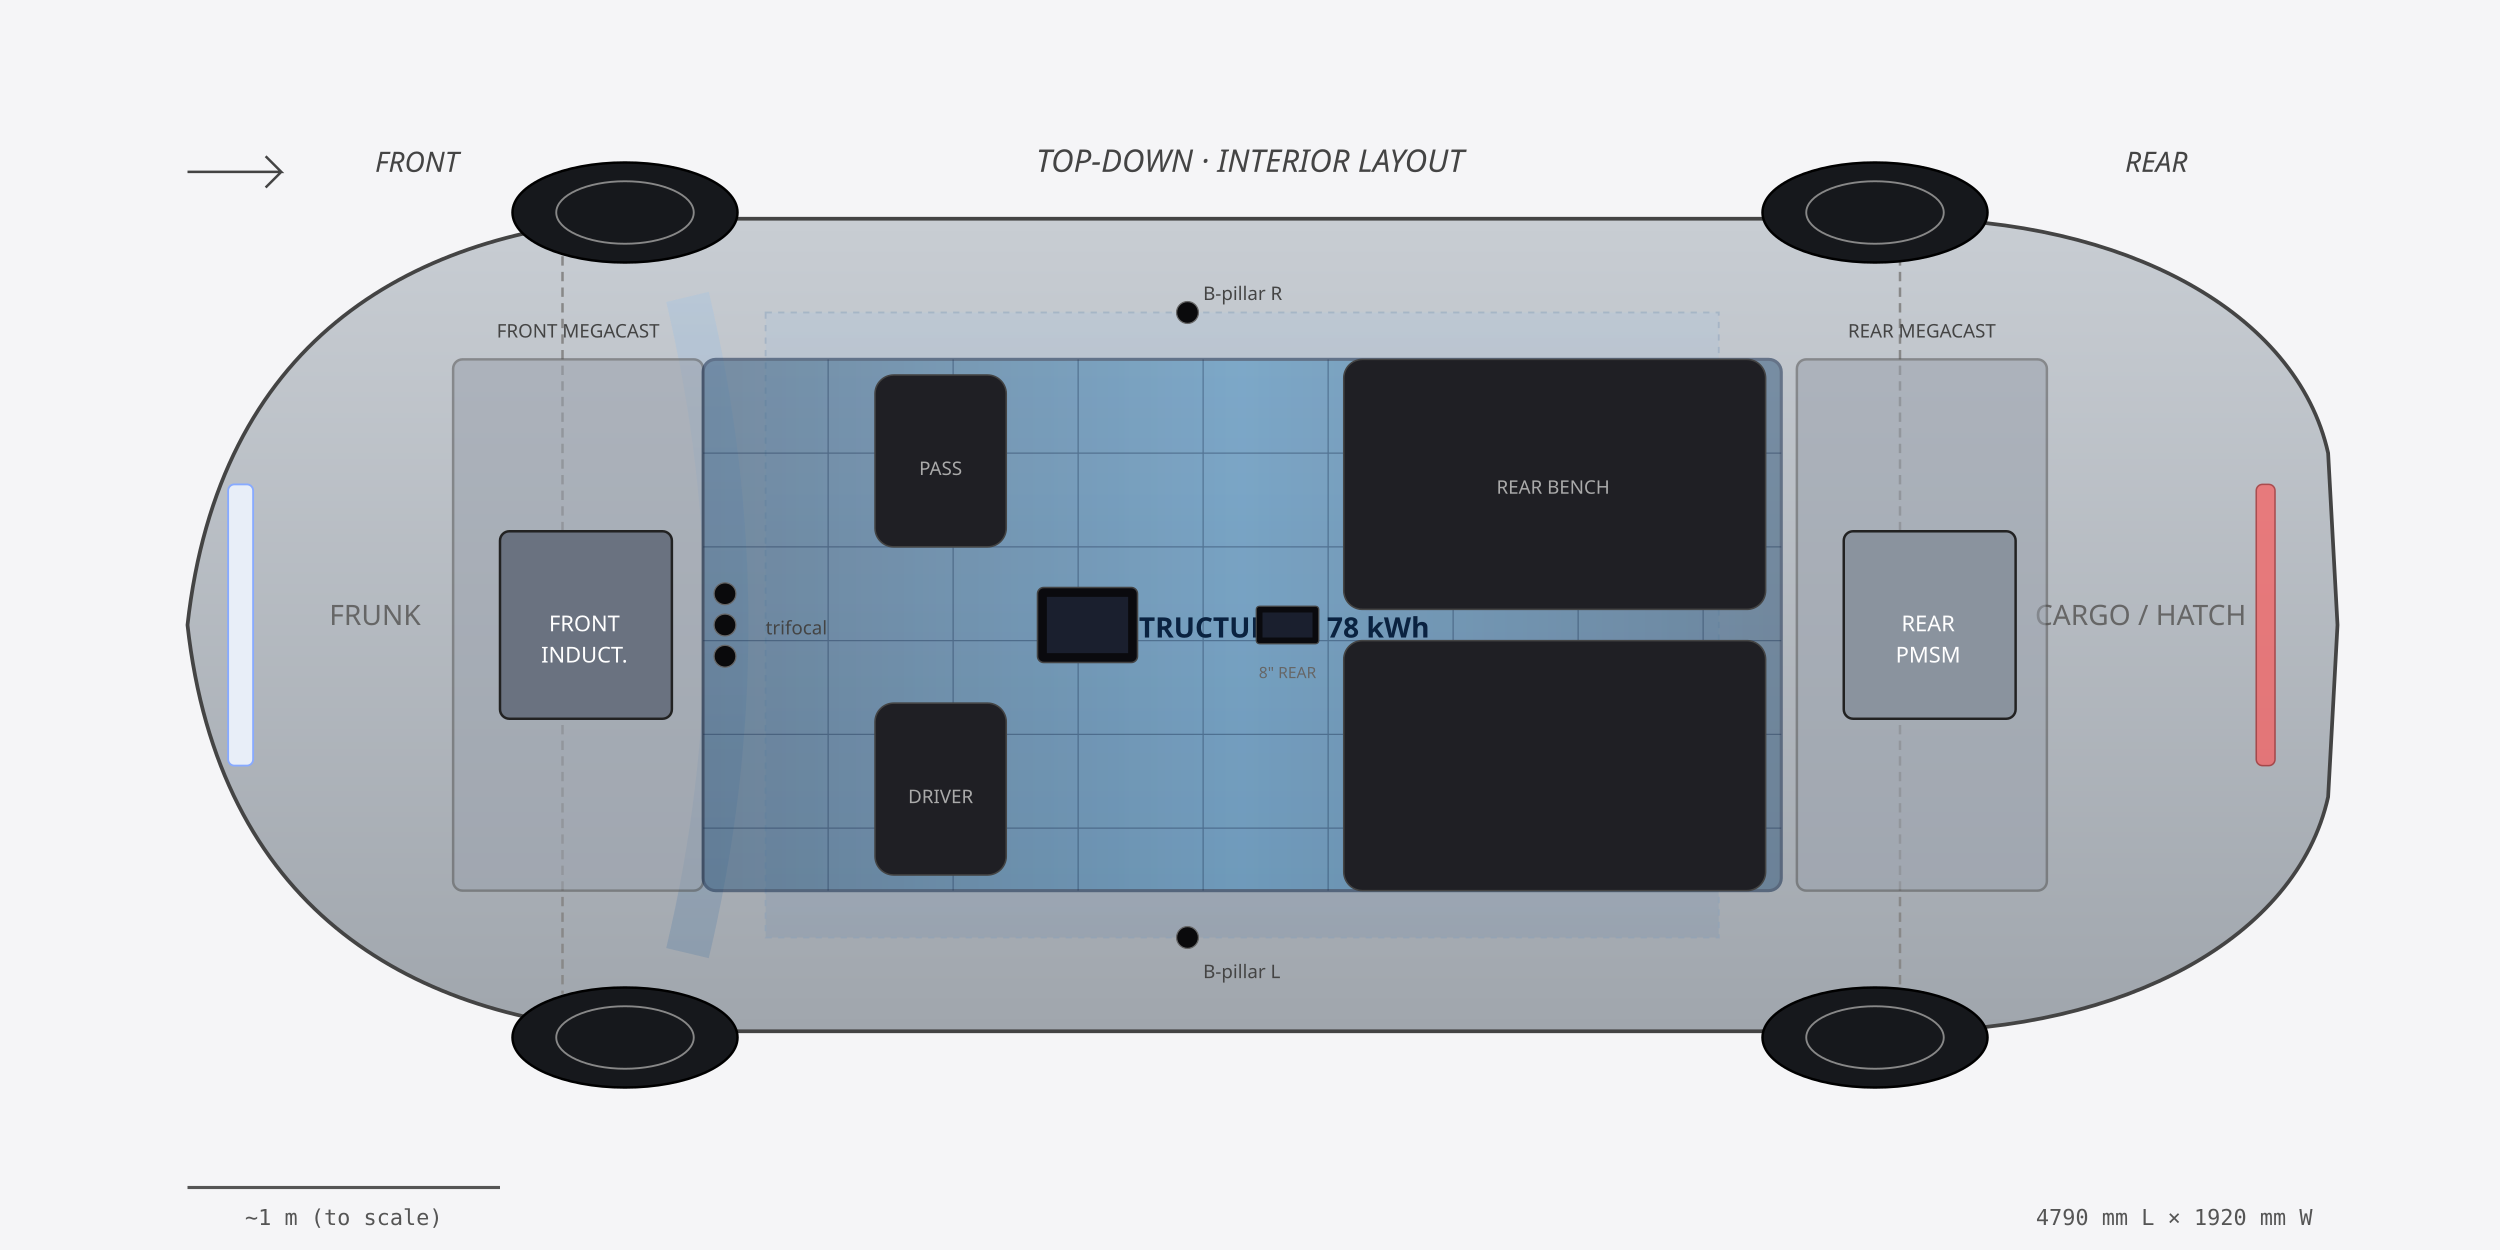
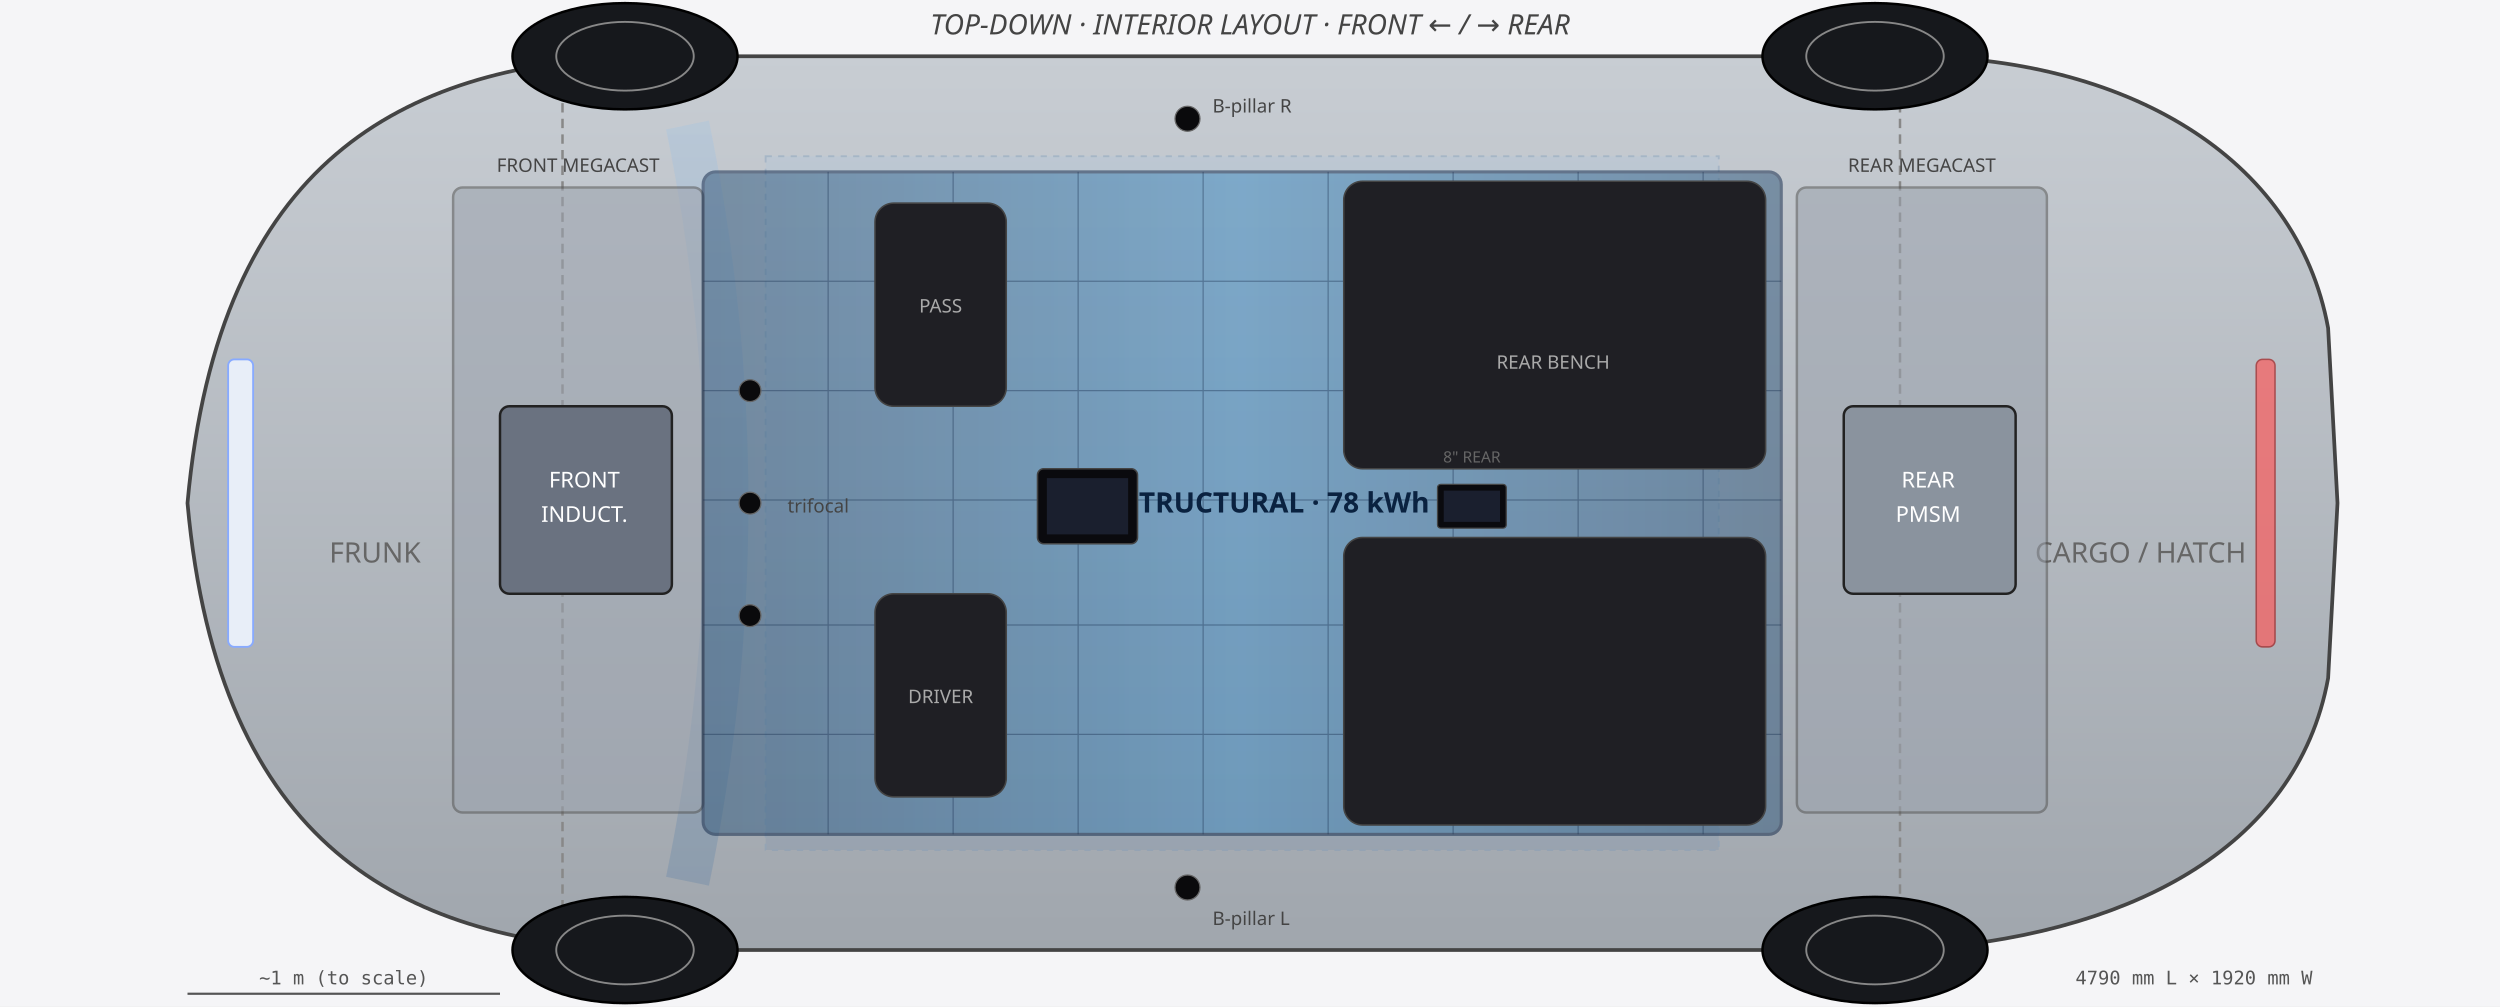
- <svg xmlns="http://www.w3.org/2000/svg" width="800" height="400" viewBox="0 0 800 400" preserveAspectRatio="xMidYMid meet">
+ <svg xmlns="http://www.w3.org/2000/svg" width="800" height="322" viewBox="0 0 800 322" preserveAspectRatio="xMidYMid meet">
  <defs>
    <linearGradient id="ybody" x1="0" x2="0" y1="0" y2="1">
      <stop offset="0%" stop-color="#c8cdd3" />
      <stop offset="100%" stop-color="#a0a6ad" />
    </linearGradient>
    <linearGradient id="yglass" x1="0" x2="0" y1="0" y2="1">
      <stop offset="0%" stop-color="#a7c4e0" stop-opacity="0.55" />
      <stop offset="100%" stop-color="#6d8aa8" stop-opacity="0.55" />
    </linearGradient>
    <linearGradient id="ypack" x1="0" x2="1" y1="0" y2="0">
      <stop offset="0%" stop-color="#3a5e80" />
      <stop offset="50%" stop-color="#4a90c2" />
      <stop offset="100%" stop-color="#3a5e80" />
    </linearGradient>
  </defs>
-   <rect width="800" height="400" fill="#f5f5f7" />
-   <path d="M 60 200            C 70 110, 130 75, 200 70            L 610 70            C 680 70, 735 100, 745 145            L 748 200            L 745 255            C 735 300, 680 330, 610 330            L 200 330            C 130 325, 70 290, 60 200 Z" fill="url(#ybody)" stroke="#444" stroke-width="1.2" />
-   <line x1="180" y1="82" x2="180" y2="318" stroke="#888" stroke-width="0.8" stroke-dasharray="3 2" />
-   <text x="120" y="200" font-family="ui-sans-serif, system-ui" font-size="9" fill="#666" text-anchor="middle">FRUNK</text>
-   <path d="M 220 95 Q 245 200 220 305" stroke="url(#yglass)" stroke-width="14" fill="none" opacity="0.75" />
-   <rect x="245" y="100" width="305" height="200" fill="url(#yglass)" opacity="0.40" stroke="#7a98b8" stroke-width="0.6" stroke-dasharray="2 2" />
-   <line x1="608" y1="82" x2="608" y2="318" stroke="#888" stroke-width="0.8" stroke-dasharray="3 2" />
-   <text x="685" y="200" font-family="ui-sans-serif, system-ui" font-size="9" fill="#666" text-anchor="middle">CARGO / HATCH</text>
-   <rect x="73" y="155" width="8" height="90" fill="#e8eef8" stroke="#88aaff" stroke-width="0.6" rx="2" />
-   <rect x="722" y="155" width="6" height="90" fill="#ff5555" opacity="0.65" stroke="#a01010" stroke-width="0.5" rx="2" />
-   <ellipse cx="200" cy="68" rx="36" ry="16" fill="#16181c" stroke="#000" stroke-width="0.8" />
-   <ellipse cx="200" cy="332" rx="36" ry="16" fill="#16181c" stroke="#000" stroke-width="0.8" />
-   <ellipse cx="600" cy="68" rx="36" ry="16" fill="#16181c" stroke="#000" stroke-width="0.8" />
-   <ellipse cx="600" cy="332" rx="36" ry="16" fill="#16181c" stroke="#000" stroke-width="0.8" />
-   <ellipse cx="200" cy="68" rx="22" ry="10" fill="none" stroke="#888" stroke-width="0.6" />
-   <ellipse cx="200" cy="332" rx="22" ry="10" fill="none" stroke="#888" stroke-width="0.6" />
-   <ellipse cx="600" cy="68" rx="22" ry="10" fill="none" stroke="#888" stroke-width="0.6" />
-   <ellipse cx="600" cy="332" rx="22" ry="10" fill="none" stroke="#888" stroke-width="0.6" />
-   <rect x="145" y="115" width="80" height="170" fill="#9aa2ad" stroke="#555" stroke-width="0.8" opacity="0.55" rx="3" />
-   <text x="185" y="108" font-family="ui-sans-serif, system-ui" font-size="6" fill="#444" text-anchor="middle">FRONT MEGACAST</text>
-   <rect x="575" y="115" width="80" height="170" fill="#9aa2ad" stroke="#555" stroke-width="0.8" opacity="0.55" rx="3" />
-   <text x="615" y="108" font-family="ui-sans-serif, system-ui" font-size="6" fill="#444" text-anchor="middle">REAR MEGACAST</text>
-   <rect x="160" y="170" width="55" height="60" fill="#6a7280" stroke="#222" stroke-width="0.8" rx="3" />
-   <text x="187" y="202" font-family="ui-sans-serif, system-ui" font-size="7" fill="#fff" text-anchor="middle">FRONT</text>
-   <text x="187" y="212" font-family="ui-sans-serif, system-ui" font-size="7" fill="#fff" text-anchor="middle">INDUCT.</text>
-   <rect x="590" y="170" width="55" height="60" fill="#8a939e" stroke="#222" stroke-width="0.8" rx="3" />
-   <text x="617" y="202" font-family="ui-sans-serif, system-ui" font-size="7" fill="#fff" text-anchor="middle">REAR</text>
-   <text x="617" y="212" font-family="ui-sans-serif, system-ui" font-size="7" fill="#fff" text-anchor="middle">PMSM</text>
-   <rect x="225" y="115" width="345" height="170" fill="url(#ypack)" stroke="#1a3050" stroke-width="1" opacity="0.55" rx="4" />
+   <rect width="800" height="322" fill="#f5f5f7" />
+   <path d="M 60 161            C 70 50, 130 22, 200 18            L 610 18            C 680 18, 735 50, 745 105            L 748 161            L 745 217            C 735 272, 680 300, 610 304            L 200 304            C 130 300, 70 272, 60 161 Z" fill="url(#ybody)" stroke="#444" stroke-width="1.2" />
+   <line x1="180" y1="28" x2="180" y2="294" stroke="#888" stroke-width="0.8" stroke-dasharray="3 2" />
+   <text x="120" y="180" font-family="ui-sans-serif, system-ui" font-size="9" fill="#666" text-anchor="middle">FRUNK</text>
+   <path d="M 220 40 Q 245 161 220 282" stroke="url(#yglass)" stroke-width="14" fill="none" opacity="0.75" />
+   <rect x="245" y="50" width="305" height="222" fill="url(#yglass)" opacity="0.40" stroke="#7a98b8" stroke-width="0.6" stroke-dasharray="2 2" />
+   <line x1="608" y1="28" x2="608" y2="294" stroke="#888" stroke-width="0.8" stroke-dasharray="3 2" />
+   <text x="685" y="180" font-family="ui-sans-serif, system-ui" font-size="9" fill="#666" text-anchor="middle">CARGO / HATCH</text>
+   <rect x="73" y="115" width="8" height="92" fill="#e8eef8" stroke="#88aaff" stroke-width="0.6" rx="2" />
+   <rect x="722" y="115" width="6" height="92" fill="#ff5555" opacity="0.65" stroke="#a01010" stroke-width="0.5" rx="2" />
+   <ellipse cx="200" cy="18" rx="36" ry="17" fill="#16181c" stroke="#000" stroke-width="0.8" />
+   <ellipse cx="200" cy="304" rx="36" ry="17" fill="#16181c" stroke="#000" stroke-width="0.8" />
+   <ellipse cx="600" cy="18" rx="36" ry="17" fill="#16181c" stroke="#000" stroke-width="0.8" />
+   <ellipse cx="600" cy="304" rx="36" ry="17" fill="#16181c" stroke="#000" stroke-width="0.8" />
+   <ellipse cx="200" cy="18" rx="22" ry="11" fill="none" stroke="#888" stroke-width="0.6" />
+   <ellipse cx="200" cy="304" rx="22" ry="11" fill="none" stroke="#888" stroke-width="0.6" />
+   <ellipse cx="600" cy="18" rx="22" ry="11" fill="none" stroke="#888" stroke-width="0.6" />
+   <ellipse cx="600" cy="304" rx="22" ry="11" fill="none" stroke="#888" stroke-width="0.6" />
+   <rect x="145" y="60" width="80" height="200" fill="#9aa2ad" stroke="#555" stroke-width="0.8" opacity="0.55" rx="3" />
+   <text x="185" y="55" font-family="ui-sans-serif, system-ui" font-size="6" fill="#444" text-anchor="middle">FRONT MEGACAST</text>
+   <rect x="575" y="60" width="80" height="200" fill="#9aa2ad" stroke="#555" stroke-width="0.8" opacity="0.55" rx="3" />
+   <text x="615" y="55" font-family="ui-sans-serif, system-ui" font-size="6" fill="#444" text-anchor="middle">REAR MEGACAST</text>
+   <rect x="160" y="130" width="55" height="60" fill="#6a7280" stroke="#222" stroke-width="0.8" rx="3" />
+   <text x="187" y="156" font-family="ui-sans-serif, system-ui" font-size="7" fill="#fff" text-anchor="middle">FRONT</text>
+   <text x="187" y="167" font-family="ui-sans-serif, system-ui" font-size="7" fill="#fff" text-anchor="middle">INDUCT.</text>
+   <rect x="590" y="130" width="55" height="60" fill="#8a939e" stroke="#222" stroke-width="0.8" rx="3" />
+   <text x="617" y="156" font-family="ui-sans-serif, system-ui" font-size="7" fill="#fff" text-anchor="middle">REAR</text>
+   <text x="617" y="167" font-family="ui-sans-serif, system-ui" font-size="7" fill="#fff" text-anchor="middle">PMSM</text>
+   <rect x="225" y="55" width="345" height="212" fill="url(#ypack)" stroke="#1a3050" stroke-width="1" opacity="0.55" rx="4" />
  <g stroke="#1a3050" stroke-width="0.4" opacity="0.4">
-     <line x1="225" y1="145" x2="570" y2="145" />
-     <line x1="225" y1="175" x2="570" y2="175" />
-     <line x1="225" y1="205" x2="570" y2="205" />
+     <line x1="225" y1="90" x2="570" y2="90" />
+     <line x1="225" y1="125" x2="570" y2="125" />
+     <line x1="225" y1="160" x2="570" y2="160" />
+     <line x1="225" y1="200" x2="570" y2="200" />
    <line x1="225" y1="235" x2="570" y2="235" />
-     <line x1="225" y1="265" x2="570" y2="265" />
-     <line x1="265" y1="115" x2="265" y2="285" />
-     <line x1="305" y1="115" x2="305" y2="285" />
-     <line x1="345" y1="115" x2="345" y2="285" />
-     <line x1="385" y1="115" x2="385" y2="285" />
-     <line x1="425" y1="115" x2="425" y2="285" />
-     <line x1="465" y1="115" x2="465" y2="285" />
-     <line x1="505" y1="115" x2="505" y2="285" />
-     <line x1="545" y1="115" x2="545" y2="285" />
+     <line x1="265" y1="55" x2="265" y2="267" />
+     <line x1="305" y1="55" x2="305" y2="267" />
+     <line x1="345" y1="55" x2="345" y2="267" />
+     <line x1="385" y1="55" x2="385" y2="267" />
+     <line x1="425" y1="55" x2="425" y2="267" />
+     <line x1="465" y1="55" x2="465" y2="267" />
+     <line x1="505" y1="55" x2="505" y2="267" />
+     <line x1="545" y1="55" x2="545" y2="267" />
  </g>
-   <text x="397" y="204" font-family="ui-sans-serif, system-ui" font-size="9" fill="#0a2240" text-anchor="middle" font-weight="600">4680 STRUCTURAL · 78 kWh</text>
-   <rect x="280" y="120" width="42" height="55" fill="#1f1f24" stroke="#444" stroke-width="0.5" rx="6" />
-   <rect x="280" y="225" width="42" height="55" fill="#1f1f24" stroke="#444" stroke-width="0.5" rx="6" />
-   <text x="301" y="152" font-family="ui-sans-serif, system-ui" font-size="6" fill="#aaa" text-anchor="middle">PASS</text>
-   <text x="301" y="257" font-family="ui-sans-serif, system-ui" font-size="6" fill="#aaa" text-anchor="middle">DRIVER</text>
-   <rect x="332" y="188" width="32" height="24" fill="#0a0a0e" stroke="#444" stroke-width="0.5" rx="2" />
-   <rect x="335" y="191" width="26" height="18" fill="#1a1f2e" />
-   <rect x="430" y="115" width="135" height="80" fill="#1f1f24" stroke="#444" stroke-width="0.5" rx="6" />
-   <rect x="430" y="205" width="135" height="80" fill="#1f1f24" stroke="#444" stroke-width="0.5" rx="6" />
-   <text x="497" y="158" font-family="ui-sans-serif, system-ui" font-size="6" fill="#aaa" text-anchor="middle">REAR BENCH</text>
-   <rect x="402" y="194" width="20" height="12" fill="#0a0a0e" stroke="#444" stroke-width="0.4" rx="1" />
-   <rect x="404" y="196" width="16" height="8" fill="#1a1f2e" />
-   <text x="412" y="217" font-family="ui-sans-serif, system-ui" font-size="5" fill="#666" text-anchor="middle">8" REAR</text>
-   <circle cx="232" cy="190" r="3.5" fill="#0a0a0c" stroke="#666" stroke-width="0.4" />
-   <circle cx="232" cy="200" r="3.5" fill="#0a0a0c" stroke="#666" stroke-width="0.4" />
-   <circle cx="232" cy="210" r="3.5" fill="#0a0a0c" stroke="#666" stroke-width="0.4" />
-   <text x="245" y="203" font-family="ui-sans-serif, system-ui" font-size="6" fill="#444">trifocal</text>
-   <circle cx="380" cy="100" r="3.5" fill="#0a0a0c" stroke="#666" stroke-width="0.4" />
-   <circle cx="380" cy="300" r="3.5" fill="#0a0a0c" stroke="#666" stroke-width="0.4" />
-   <text x="385" y="96" font-family="ui-sans-serif, system-ui" font-size="6" fill="#444">B-pillar R</text>
-   <text x="385" y="313" font-family="ui-sans-serif, system-ui" font-size="6" fill="#444">B-pillar L</text>
-   <text x="120" y="55" font-family="ui-sans-serif, system-ui" font-size="9" font-style="italic" fill="#444">FRONT</text>
-   <text x="680" y="55" font-family="ui-sans-serif, system-ui" font-size="9" font-style="italic" fill="#444">REAR</text>
-   <text x="400" y="55" font-family="ui-sans-serif, system-ui" font-size="10" font-style="italic" fill="#444" text-anchor="middle">TOP-DOWN · INTERIOR LAYOUT</text>
-   <path d="M 60 55 L 90 55 L 85 50 M 90 55 L 85 60" stroke="#444" stroke-width="0.8" fill="none" />
-   <line x1="60" y1="380" x2="160" y2="380" stroke="#555" stroke-width="1" />
-   <text x="110" y="392" font-family="ui-monospace, monospace" font-size="7" fill="#555" text-anchor="middle">~1 m (to scale)</text>
-   <text x="740" y="392" font-family="ui-monospace, monospace" font-size="7" fill="#555" text-anchor="end">4790 mm L × 1920 mm W</text>
+   <text x="397" y="164" font-family="ui-sans-serif, system-ui" font-size="9" fill="#0a2240" text-anchor="middle" font-weight="600">4680 STRUCTURAL · 78 kWh</text>
+   <rect x="280" y="65" width="42" height="65" fill="#1f1f24" stroke="#444" stroke-width="0.5" rx="6" />
+   <rect x="280" y="190" width="42" height="65" fill="#1f1f24" stroke="#444" stroke-width="0.5" rx="6" />
+   <text x="301" y="100" font-family="ui-sans-serif, system-ui" font-size="6" fill="#aaa" text-anchor="middle">PASS</text>
+   <text x="301" y="225" font-family="ui-sans-serif, system-ui" font-size="6" fill="#aaa" text-anchor="middle">DRIVER</text>
+   <rect x="332" y="150" width="32" height="24" fill="#0a0a0e" stroke="#444" stroke-width="0.5" rx="2" />
+   <rect x="335" y="153" width="26" height="18" fill="#1a1f2e" />
+   <rect x="430" y="58" width="135" height="92" fill="#1f1f24" stroke="#444" stroke-width="0.5" rx="6" />
+   <rect x="430" y="172" width="135" height="92" fill="#1f1f24" stroke="#444" stroke-width="0.5" rx="6" />
+   <text x="497" y="118" font-family="ui-sans-serif, system-ui" font-size="6" fill="#aaa" text-anchor="middle">REAR BENCH</text>
+   <rect x="460" y="155" width="22" height="14" fill="#0a0a0e" stroke="#444" stroke-width="0.4" rx="1" />
+   <rect x="462" y="157" width="18" height="10" fill="#1a1f2e" />
+   <text x="471" y="148" font-family="ui-sans-serif, system-ui" font-size="5" fill="#666" text-anchor="middle">8" REAR</text>
+   <circle cx="240" cy="125" r="3.5" fill="#0a0a0c" stroke="#666" stroke-width="0.4" />
+   <circle cx="240" cy="161" r="3.5" fill="#0a0a0c" stroke="#666" stroke-width="0.4" />
+   <circle cx="240" cy="197" r="3.5" fill="#0a0a0c" stroke="#666" stroke-width="0.4" />
+   <text x="252" y="164" font-family="ui-sans-serif, system-ui" font-size="6" fill="#444">trifocal</text>
+   <circle cx="380" cy="38" r="4" fill="#0a0a0c" stroke="#666" stroke-width="0.4" />
+   <circle cx="380" cy="284" r="4" fill="#0a0a0c" stroke="#666" stroke-width="0.4" />
+   <text x="388" y="36" font-family="ui-sans-serif, system-ui" font-size="6" fill="#444">B-pillar R</text>
+   <text x="388" y="296" font-family="ui-sans-serif, system-ui" font-size="6" fill="#444">B-pillar L</text>
+   <text x="400" y="11" font-family="ui-sans-serif, system-ui" font-size="9" font-style="italic" fill="#444" text-anchor="middle">TOP-DOWN · INTERIOR LAYOUT  ·  FRONT ← / → REAR</text>
+   <line x1="60" y1="318" x2="160" y2="318" stroke="#555" stroke-width="0.7" />
+   <text x="110" y="315" font-family="ui-monospace, monospace" font-size="6" fill="#555" text-anchor="middle">~1 m (to scale)</text>
+   <text x="740" y="315" font-family="ui-monospace, monospace" font-size="6" fill="#555" text-anchor="end">4790 mm L × 1920 mm W</text>
</svg>
